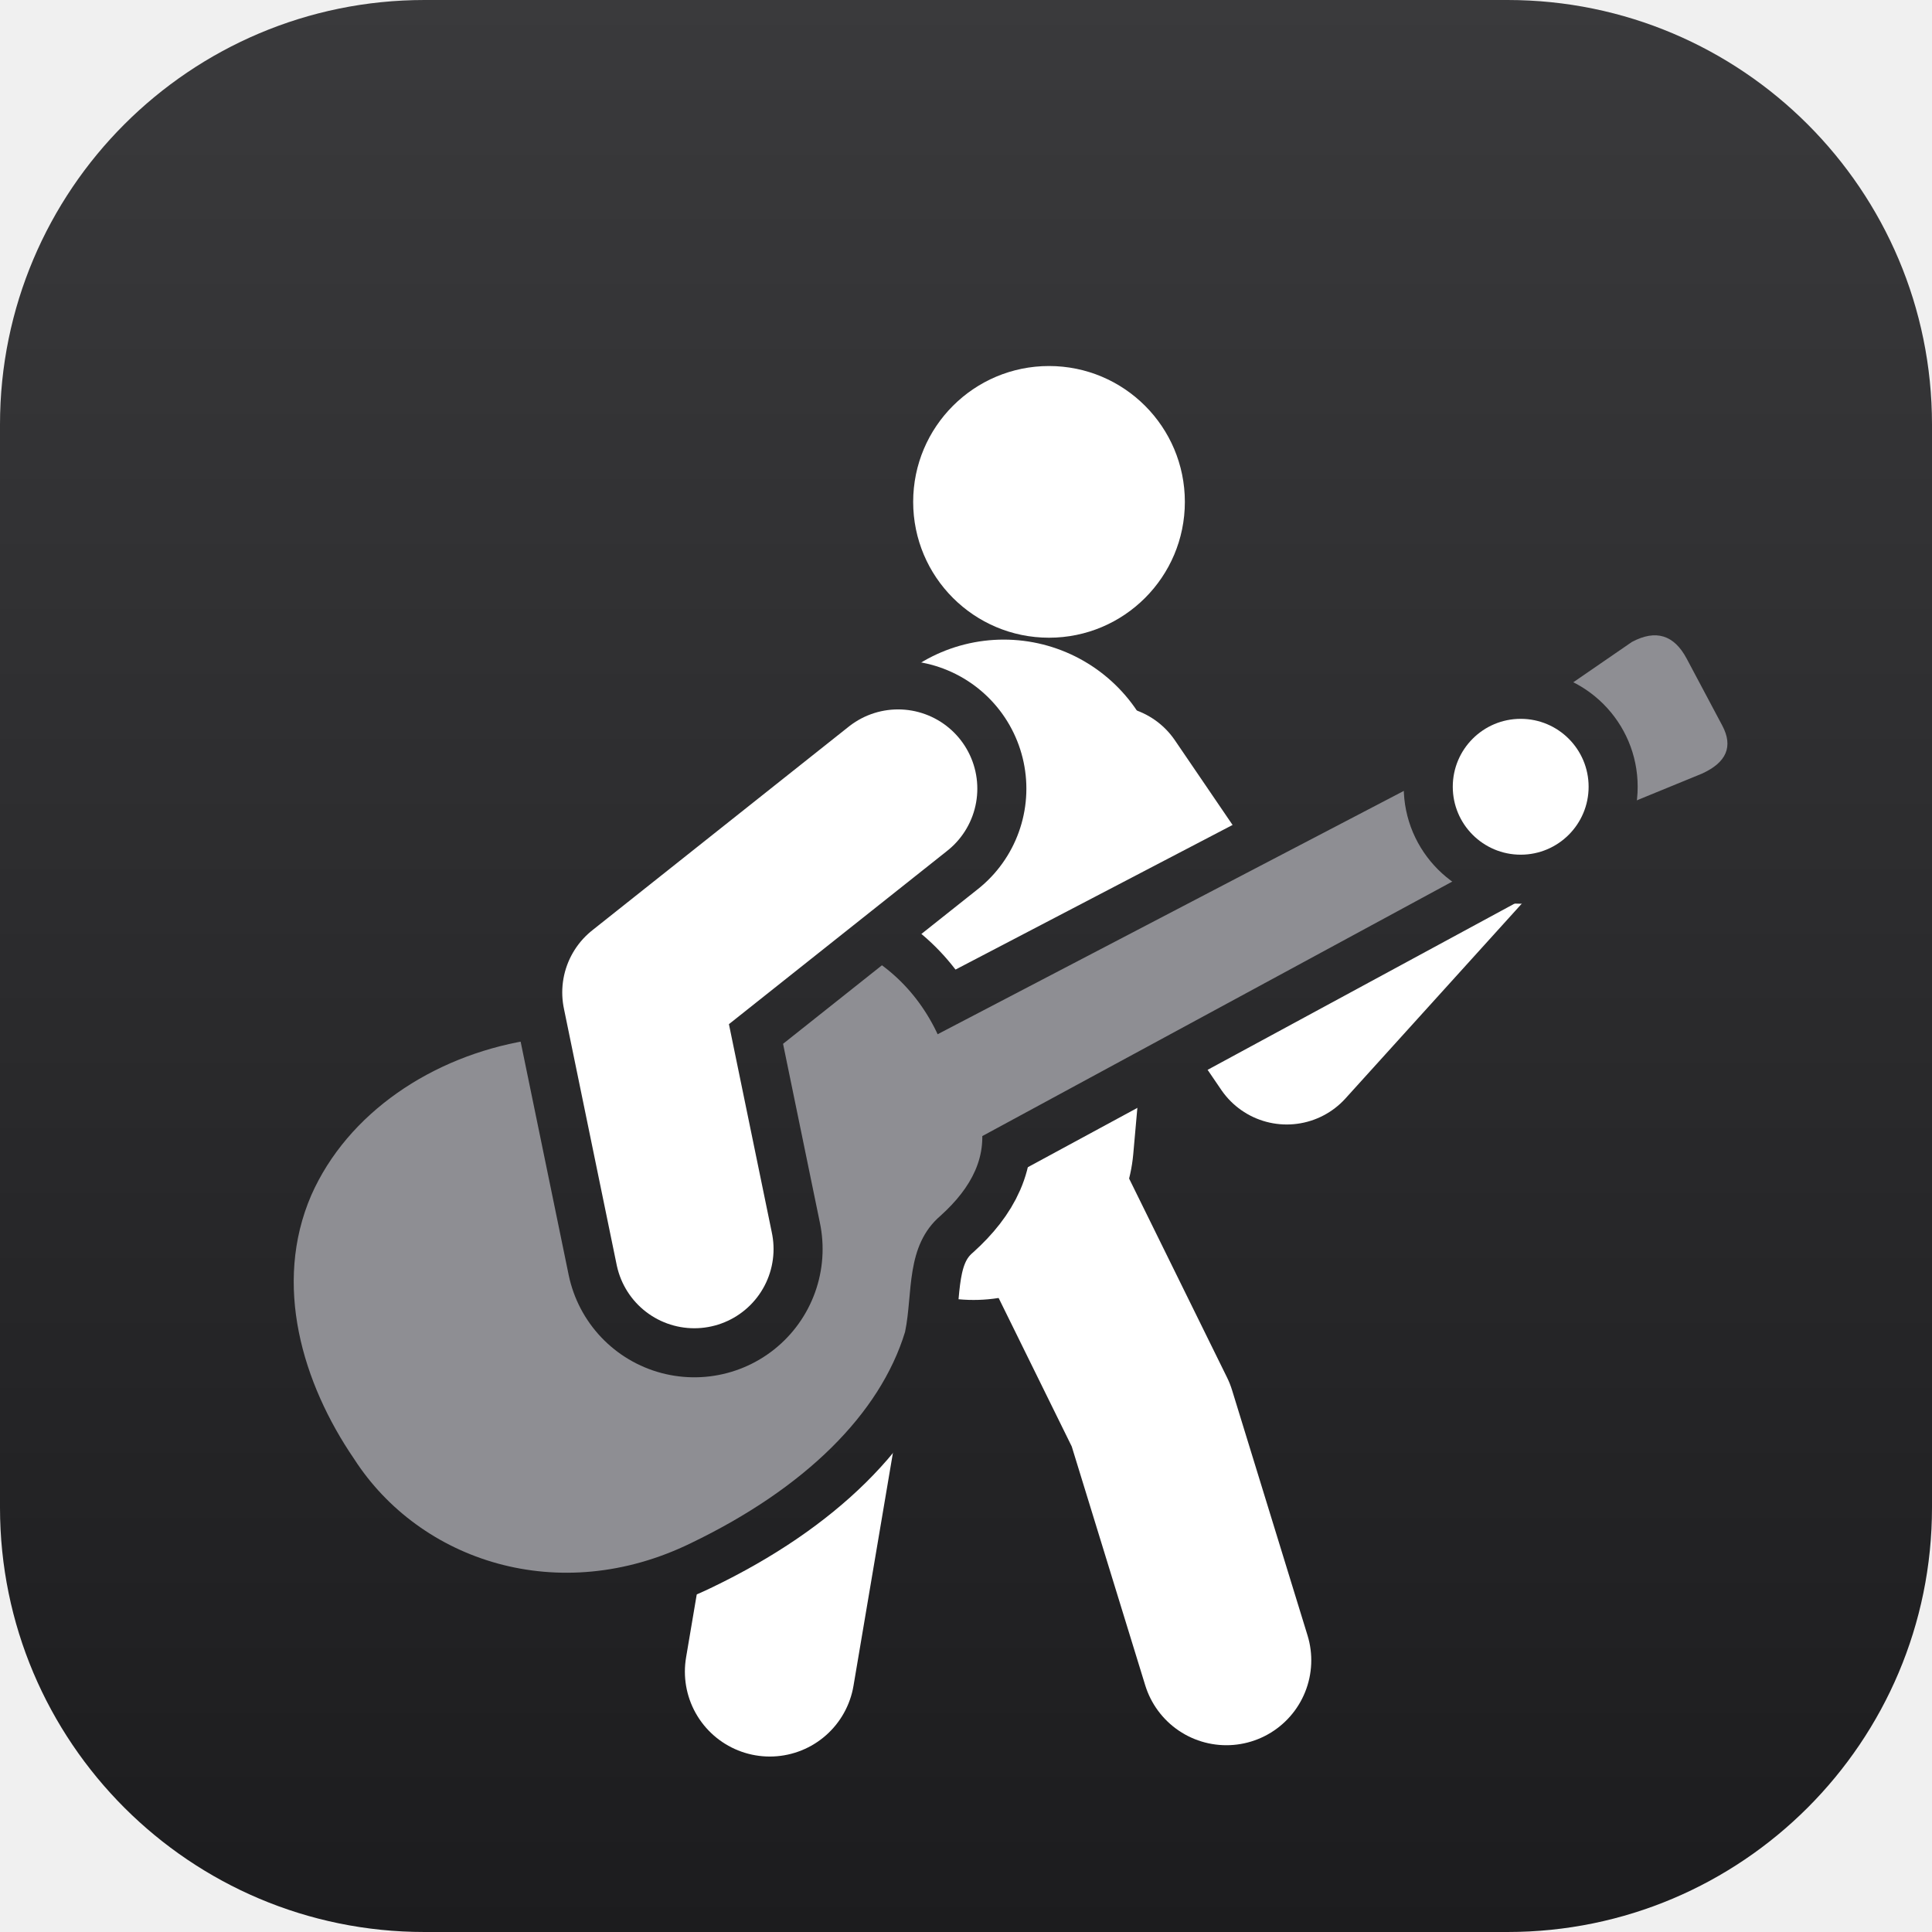
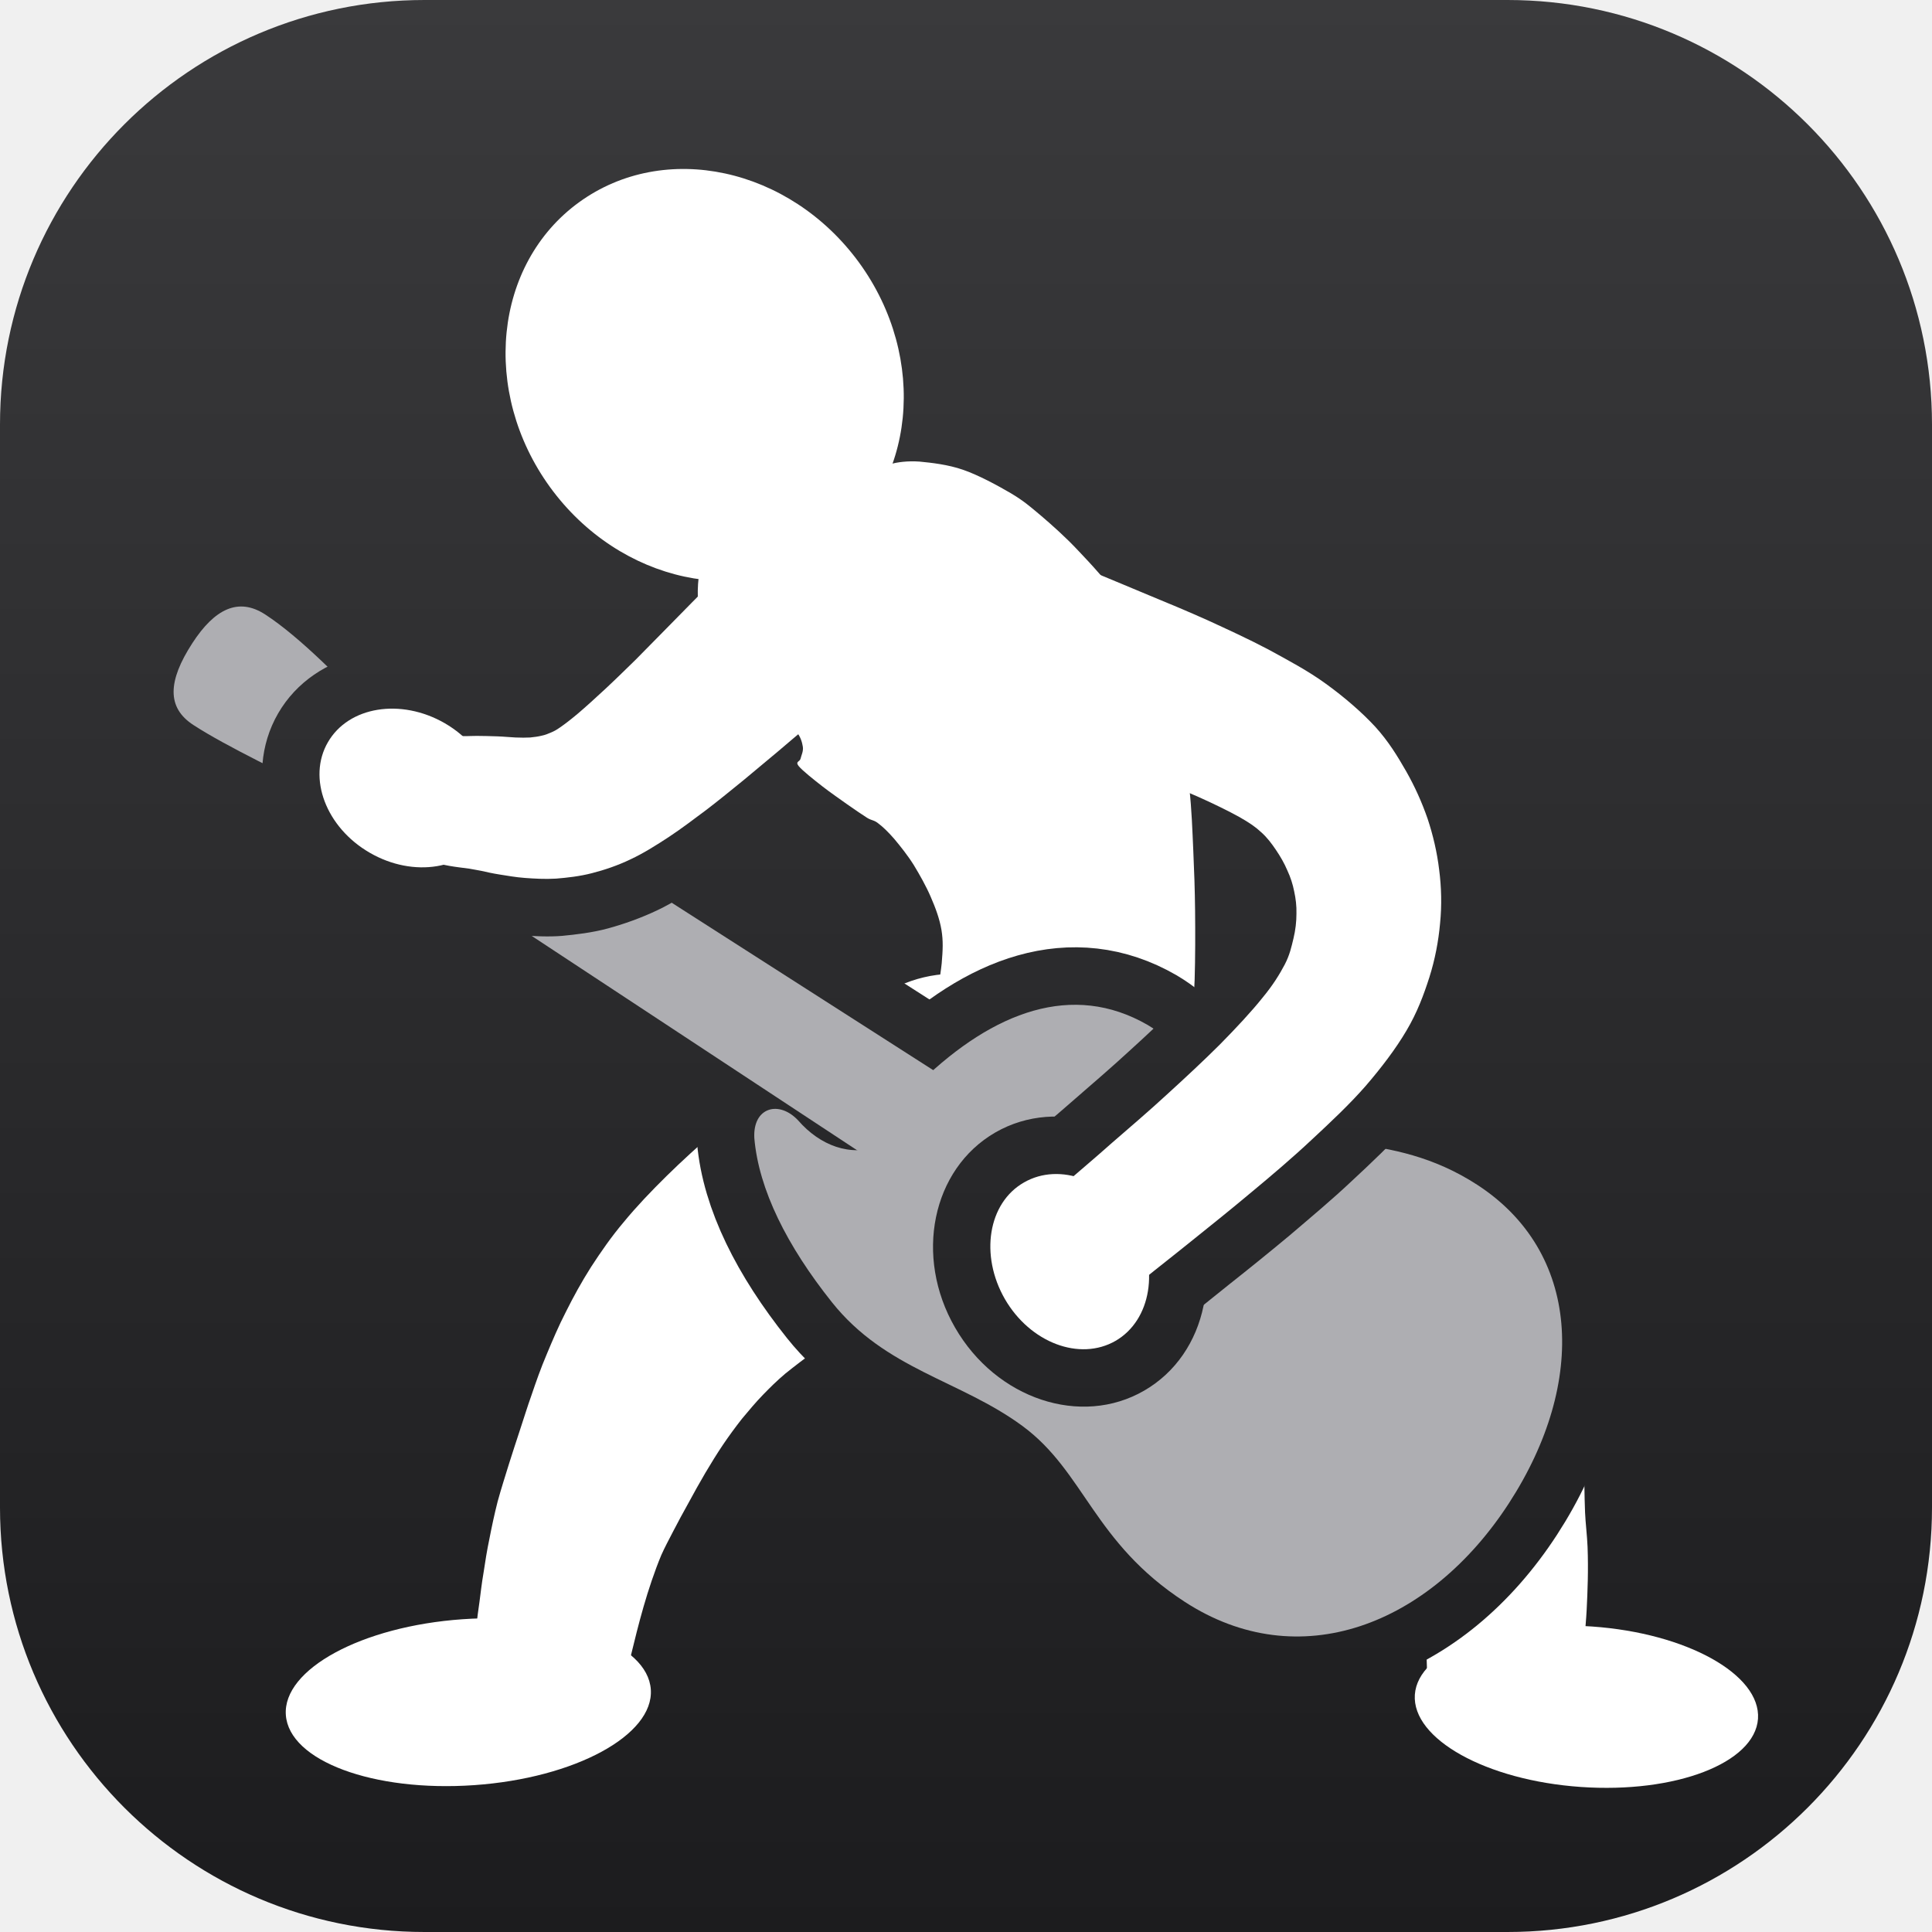
<svg xmlns="http://www.w3.org/2000/svg" width="1024" height="1024" viewBox="0 0 1024 1024">
  <defs>
    <linearGradient id="z" x1="0" y1="0" x2="0" y2="1">
      <stop offset="0" stop-color="#3A3A3C" />
      <stop offset="1" stop-color="#1C1C1E" />
    </linearGradient>
  </defs>
  <rect width="1024" height="1024" rx="225" fill="url(#z)" />
-   <g transform="translate(-40 14)">
+   <g transform="translate(-132.4 -140.9) scale(1.2045)">
    <defs>
-       <mask id="kg" maskUnits="userSpaceOnUse" x="-2000" y="-2000" width="6000" height="6000">
-         <rect x="-2000" y="-2000" width="6000" height="6000" fill="#fff" />
-         <g transform="translate(408 636) rotate(-28) scale(1.34)" fill="#000" stroke="#000" stroke-width="38.8" stroke-linejoin="round">
-           <path d="M120,-15 C126,-58 96,-94 52,-94 C22,-94 6,-86 -24,-96 C-60,-108 -100,-104 -128,-82 C-158,-58 -166,-18 -162,18 C-158,66 -118,108 -60,110 C-10,112 30,100 54,76 C64,64 70,46 88,42 C104,38 116,30 120,15 Z" />
-           <path d="M110,-22 L372,-20 L372,20 L110,22 Z" />
-           <path d="M366,-22 L436,-30 Q452,-30 452,-14 L452,16 Q452,30 436,29 L366,22 Z" />
+       <mask id="km0" maskUnits="userSpaceOnUse" x="-500" y="-500" width="2100" height="2100">
+         <rect x="-500" y="-500" width="2100" height="2100" fill="#fff" />
+         <g fill="#000">
+           <path d="M656.7 616C656.8 613.9 656.9 609.6 657.3 603.6C657.7 597.5 658.4 588.7 659 579.7C659.6 570.8 660.5 560.5 660.8 549.8C661.1 539.2 661.2 526.4 661.1 515.8C660.9 505.3 660.5 496.4 659.9 486.7C659.3 476.9 658.9 467.3 657.7 457.4C656.5 447.5 655.2 437.6 652.5 427.4C649.8 417.2 646.7 406.7 641.6 396.2C636.5 385.7 628.5 373.4 621.8 364.2C615.1 354.9 607.9 347.3 601.6 340.7C595.3 334 589.1 328.7 583.9 324.2C578.6 319.8 576.5 317.8 570.2 314C563.9 310.3 553.8 304.5 546.2 301.7C538.5 298.8 530.1 297.5 524.2 296.7C518.3 296 512.9 296.5 510.6 297.2C508.3 298 510.4 300.4 510.4 301C467.9 282 418 301.1 399 343.6C380 386.1 399.1 436 441.6 455C443.4 456.3 450 460.6 452 462.9C454 465.3 453.9 467.4 453.6 469C453.2 470.7 451.1 472 449.8 472.8C448.5 473.6 444.8 472.3 445.8 474C446.8 475.6 452.6 480.1 455.9 482.7C459.2 485.3 462.9 487.8 465.7 489.6C468.4 491.4 470.8 492.9 472.3 493.3C473.8 493.7 473.2 491.5 474.4 491.8C475.7 492.2 477.6 493.3 479.8 495.4C482 497.5 485.1 500.9 487.6 504.3C490 507.8 492.7 512.2 494.6 516.2C496.5 520.2 498.2 524.3 498.9 528.2C499.7 532 499.6 534.3 499 539.2C498.5 544.2 497.1 551.6 495.7 558C494.4 564.5 492.4 571.6 491 578C489.6 584.3 487.9 593 487.3 596C481.8 642.8 515.2 685.2 562 690.7C608.8 696.2 651.2 662.8 656.7 616Z" />
+           <path d="M534.4 361.9C534.1 361.4 533.2 360.1 532.5 359C531.7 357.9 530.8 356.5 529.9 355.1C528.9 353.7 527.8 352.1 526.7 350.4C525.6 348.7 524.4 347 523.2 345.1C521.9 343.3 520.6 341.4 519.4 339.4C518.1 337.5 516.7 335.5 515.4 333.6C514.1 331.6 512.8 329.6 511.5 327.7C510.2 325.8 508.9 323.8 507.7 322C506.4 320.2 505.2 318.4 504.1 316.7C503 315.1 501.9 313.5 501 312C500 310.6 499.1 309.3 498.3 308.1C497.6 307 496.7 305.7 496.4 305.2C480.5 279.6 446.8 271.7 421.2 287.6C395.6 303.5 387.7 337.2 403.6 362.8C403.9 363.3 404.7 364.6 405.4 365.8C406.1 367 406.9 368.4 407.7 369.9C408.6 371.4 409.5 373.1 410.5 374.8C411.5 376.6 412.6 378.4 413.7 380.3C414.8 382.3 415.9 384.3 417.1 386.3C418.2 388.3 419.4 390.4 420.6 392.4C421.8 394.5 423 396.6 424.1 398.6C425.3 400.6 426.4 402.6 427.5 404.5C428.6 406.4 429.7 408.3 430.7 410C431.7 411.8 432.6 413.4 433.5 414.9C434.3 416.4 435.1 417.8 435.8 419C436.5 420.2 437.3 421.6 437.6 422.1C454.2 448.8 489.3 457.1 516.1 440.4C542.8 423.8 551.1 388.7 534.4 361.9Z" />
+           <path d="M508.4 217.8C547.2 271.1 539 343 490.1 378.5C441.3 414 370.3 399.6 331.6 346.2C292.8 292.9 301 221 349.9 185.5C398.7 150 469.7 164.4 508.4 217.8Z" />
+           <path d="M480.3 536.4C478.6 537.9 474.5 541.5 469.9 545.2C465.3 549 459.2 553.8 452.8 558.9C446.5 564 439 569.8 431.7 575.8C424.4 581.8 416.6 588.3 409.1 594.9C401.6 601.4 393.9 608.2 386.7 615.3C379.5 622.3 372.2 629.9 366 637.2C359.9 644.6 354.5 652.1 349.8 659.4C345 666.6 341 673.9 337.4 680.9C333.7 687.9 330.7 694.8 328 701.4C325.2 707.9 322.9 714.2 320.8 720.1C318.7 726 317 731.5 315.3 736.7C313.6 741.9 312.3 745.9 310.5 751.4C308.8 757 306.5 763.8 304.9 769.8C303.3 775.9 301.9 782.1 300.8 787.7C299.6 793.4 298.7 798.8 297.9 803.7C297.1 808.6 296.5 813.3 296 817.2C295.5 821.1 295.1 824.6 294.8 827.2C294.4 829.7 294.2 831.7 294.1 832.6C286.7 864.6 306.6 896.5 338.6 903.9C370.6 911.3 402.5 891.4 409.9 859.4C410.3 857.8 411.6 853.3 412.4 850C413.3 846.8 414.1 843.3 415 839.8C415.9 836.4 416.8 832.8 417.8 829.3C418.8 825.8 420 822.2 421.2 818.8C422.4 815.5 423.6 812.2 425 809.2C426.4 806.1 427.6 804.1 429.5 800.6C431.3 797 433.9 792.1 436.3 788C438.6 783.8 440.9 779.5 443.3 775.6C445.7 771.6 448.1 767.9 450.5 764.4C453 760.9 455.5 757.6 458 754.5C460.6 751.4 463.2 748.5 465.9 745.9C468.5 743.3 470.7 741.4 474 738.8C477.3 736.2 480.6 733.7 485.6 730.3C490.5 726.9 497 722.5 503.5 718.3C510 714.1 517.5 709.5 524.5 705.2C531.5 700.9 539 696.4 545.7 692.4C552.4 688.4 559.1 684.4 564.8 680.9C570.4 677.5 577.2 673.1 579.7 671.6C617 644.2 625 591.7 597.6 554.3C570.2 517 517.7 509 480.3 536.4Z" />
+           <path d="M421.6 858.6C423.9 892.7 378.6 923.7 320.3 927.7C262 931.8 212.8 907.5 210.4 873.4C208.1 839.3 253.4 808.3 311.7 804.3C370 800.2 419.2 824.5 421.6 858.6Z" />
+           <g transform="translate(600 668) rotate(-147) scale(1 -1)" stroke="#000" stroke-width="50.6" stroke-linejoin="round">
+             <path d="M112 -17C102 -60 80 -90 42 -92C16 -93 6 -78 -16 -80C-48 -83 -72 -112 -118 -112C-172 -112 -206 -66 -206 -2C-206 62 -170 112 -110 112C-62 112 -42 88 -8 86C26 84 56 98 92 86C122 76 146 62 160 44C168 33 160 24 148 27C134 31 120 28 112 17Z" />
+             <path d="M100 -24L406 -22L406 22L100 24Z" />
+             <path d="M398 -20C420 -26 448 -32 466 -32C480 -32 486 -22 486 -4C486 16 480 26 466 26C448 26 420 22 398 20Z" />
+           </g>
+           <path d="M360.5 400.4C358.6 402.1 352 408.1 349.4 410.4C346.7 412.8 345.4 413.8 344.8 414.5C344.1 415.3 345.2 414.8 345.4 415C345.5 415.2 345.9 415.4 345.7 415.6C345.5 415.8 345.2 416 344.2 416.2C343.2 416.3 341.8 416.4 339.7 416.4C337.7 416.3 334.9 416 331.8 415.9C328.7 415.8 323.4 415.5 321.2 415.5C318.9 415.5 319.1 415.8 318.3 415.8C317.6 415.9 317.4 416 316.7 416.1C316.1 416.1 315.4 416.1 314.6 416C313.8 415.9 313 415.8 311.8 415.5C310.6 415.3 309.3 414.9 307.7 414.5C306 414.2 303 413.4 302 413.2C274.1 406.1 245.7 422.9 238.6 450.8C231.5 478.7 248.3 507.1 276.2 514.2C276.2 514.3 275.7 514.2 276.2 514.5C276.8 514.8 277.9 515.3 279.5 515.9C281.1 516.5 283.3 517.4 285.7 518.2C288.2 519.1 291 520 294.1 520.8C297.3 521.6 301 522.5 304.5 523.1C307.9 523.7 312.5 524.1 314.8 524.5C317.2 524.9 316.8 524.9 318.8 525.3C320.8 525.8 323.4 526.4 326.9 526.9C330.4 527.5 334.9 528.3 339.9 528.6C345 528.9 350.9 529.3 357.2 528.8C363.4 528.2 370.5 527.4 377.5 525.5C384.5 523.6 392.3 520.8 399.2 517.5C406.2 514.2 413 509.7 419.2 505.7C425.4 501.6 433.7 495.2 436.6 493.1C462.2 472.1 465.9 434.3 444.9 408.7C423.9 383.1 386.1 379.4 360.5 400.4Z" />
+           <path d="M345.9 496.5C329.8 524.4 291.3 532.3 260 514.2C228.6 496 216.2 458.8 232.3 430.9C248.4 403.1 286.9 395.2 318.2 413.3C349.6 431.4 362 468.6 345.9 496.5Z" />
+           <path d="M624.4 489.5C627.3 490.9 637.9 495.9 641.6 497.8C645.2 499.6 645 499.3 646.4 500.4C647.7 501.4 648.7 502.7 649.7 504.1C650.8 505.5 651.9 507.2 652.7 508.7C653.5 510.2 654 511.5 654.4 513C654.8 514.4 655.1 515.8 655.2 517.4C655.2 519.1 655.2 520.9 654.8 522.9C654.4 524.9 654.4 526.6 653 529.4C651.5 532.2 650.2 534.9 646.2 539.7C642.2 544.5 635.8 551.6 629.2 558.2C622.7 564.9 614.5 572.5 606.8 579.5C599.1 586.6 590.6 593.9 583 600.5C575.5 607.1 567.8 613.5 561.6 619C555.4 624.5 548.4 631 545.7 633.4C524.3 652.7 522.6 685.7 541.9 707C561.2 728.4 594.2 730.1 615.6 710.8C617.8 708.9 623.3 704.3 629.2 699.5C635.1 694.7 643 688.5 651 682C659.1 675.6 668.4 668.1 677.4 660.6C686.3 653 695.9 645 704.6 636.8C713.4 628.6 722.2 620.4 730 611.4C737.7 602.4 745.5 592.2 751 582.6C756.6 573 760.3 563.5 763.2 553.9C766.2 544.3 768 534.6 768.9 524.9C769.7 515.3 769.4 505.4 768.3 496C767.1 486.6 764.8 477.3 761.8 468.5C758.8 459.7 755 451.4 750.3 443.3C745.6 435.1 740.8 427.4 733.6 419.6C726.4 411.8 716.1 403.2 707.2 396.7C698.3 390.2 684.8 383.3 680.3 380.7C650.2 365.3 613.4 377.1 597.9 407.2C582.5 437.2 594.4 474.1 624.4 489.5Z" />
+           <path d="M613.4 728.9C585.6 745 548.3 732.6 530.2 701.2C512.1 669.9 520 631.4 547.9 615.3C575.7 599.3 613 611.6 631.1 643C649.2 674.4 641.3 712.8 613.4 728.9Z" />
        </g>
      </mask>
-       <mask id="kh" maskUnits="userSpaceOnUse" x="-2000" y="-2000" width="6000" height="6000">
-         <rect x="-2000" y="-2000" width="6000" height="6000" fill="#fff" />
-         <circle cx="846" cy="403" r="62" fill="#000" />
+       <mask id="km1" maskUnits="userSpaceOnUse" x="-500" y="-500" width="2100" height="2100">
+         <rect x="-500" y="-500" width="2100" height="2100" fill="#fff" />
+         <g fill="#000">
+           <g transform="translate(600 668) rotate(-147) scale(1 -1)" stroke="#000" stroke-width="50.6" stroke-linejoin="round">
+             <path d="M112 -17C102 -60 80 -90 42 -92C16 -93 6 -78 -16 -80C-48 -83 -72 -112 -118 -112C-172 -112 -206 -66 -206 -2C-206 62 -170 112 -110 112C-62 112 -42 88 -8 86C26 84 56 98 92 86C122 76 146 62 160 44C168 33 160 24 148 27C134 31 120 28 112 17Z" />
+             <path d="M100 -24L406 -22L406 22L100 24Z" />
+             <path d="M398 -20C420 -26 448 -32 466 -32C480 -32 486 -22 486 -4C486 16 480 26 466 26C448 26 420 22 398 20Z" />
+           </g>
+         </g>
      </mask>
-       <mask id="ka" maskUnits="userSpaceOnUse" x="-2000" y="-2000" width="6000" height="6000">
-         <rect x="-2000" y="-2000" width="6000" height="6000" fill="#fff" />
-         <path d="M516 404 L380 512 L408 648" fill="none" stroke="#000" stroke-width="136" stroke-linecap="round" stroke-linejoin="round" />
+       <mask id="km2" maskUnits="userSpaceOnUse" x="-500" y="-500" width="2100" height="2100">
+         <rect x="-500" y="-500" width="2100" height="2100" fill="#fff" />
+         <g fill="#000">
+           <path d="M360.5 400.4C358.6 402.1 352 408.1 349.4 410.4C346.7 412.8 345.4 413.8 344.8 414.5C344.1 415.3 345.2 414.8 345.4 415C345.5 415.2 345.9 415.4 345.7 415.6C345.5 415.8 345.2 416 344.2 416.2C343.2 416.3 341.8 416.4 339.7 416.4C337.7 416.3 334.9 416 331.8 415.9C328.7 415.8 323.4 415.5 321.2 415.5C318.9 415.5 319.1 415.8 318.3 415.8C317.6 415.9 317.4 416 316.7 416.1C316.1 416.1 315.4 416.1 314.6 416C313.8 415.9 313 415.8 311.8 415.5C310.6 415.3 309.3 414.9 307.7 414.5C306 414.2 303 413.4 302 413.2C274.1 406.1 245.7 422.9 238.6 450.8C231.5 478.7 248.3 507.1 276.2 514.2C276.2 514.3 275.7 514.2 276.2 514.5C276.8 514.8 277.9 515.3 279.5 515.9C281.1 516.5 283.3 517.4 285.7 518.2C288.2 519.1 291 520 294.1 520.8C297.3 521.6 301 522.5 304.5 523.1C307.9 523.7 312.5 524.1 314.8 524.5C317.2 524.9 316.8 524.9 318.8 525.3C320.8 525.8 323.4 526.4 326.9 526.9C330.4 527.5 334.9 528.3 339.9 528.6C345 528.9 350.9 529.3 357.2 528.8C363.4 528.2 370.5 527.4 377.5 525.5C384.5 523.6 392.3 520.8 399.2 517.5C406.2 514.2 413 509.7 419.2 505.7C425.4 501.6 433.7 495.2 436.6 493.1C462.2 472.1 465.9 434.3 444.9 408.7C423.9 383.1 386.1 379.4 360.5 400.4Z" />
+           <path d="M345.9 496.5C329.8 524.4 291.3 532.3 260 514.2C228.6 496 216.2 458.8 232.3 430.9C248.4 403.1 286.9 395.2 318.2 413.3C349.6 431.4 362 468.6 345.9 496.5Z" />
+           <path d="M624.4 489.5C627.3 490.9 637.9 495.9 641.6 497.8C645.2 499.6 645 499.3 646.4 500.4C647.7 501.4 648.7 502.7 649.7 504.1C650.8 505.5 651.9 507.2 652.7 508.7C653.5 510.2 654 511.5 654.4 513C654.8 514.4 655.1 515.8 655.2 517.4C655.2 519.1 655.2 520.9 654.8 522.9C654.4 524.9 654.4 526.6 653 529.4C651.5 532.2 650.2 534.9 646.2 539.7C642.2 544.5 635.8 551.6 629.2 558.2C622.7 564.9 614.5 572.5 606.8 579.5C599.1 586.6 590.6 593.9 583 600.5C575.5 607.1 567.8 613.5 561.6 619C555.4 624.5 548.4 631 545.7 633.4C524.3 652.7 522.6 685.7 541.9 707C561.2 728.4 594.2 730.1 615.6 710.8C617.8 708.9 623.3 704.3 629.2 699.5C635.1 694.7 643 688.5 651 682C659.1 675.6 668.4 668.1 677.4 660.6C686.3 653 695.9 645 704.6 636.8C713.4 628.6 722.2 620.4 730 611.4C737.7 602.4 745.5 592.2 751 582.6C756.6 573 760.3 563.5 763.2 553.9C766.2 544.3 768 534.6 768.9 524.9C769.7 515.3 769.4 505.4 768.3 496C767.1 486.6 764.8 477.3 761.8 468.5C758.8 459.7 755 451.4 750.3 443.3C745.6 435.1 740.8 427.4 733.6 419.6C726.4 411.8 716.1 403.2 707.2 396.7C698.3 390.2 684.8 383.3 680.3 380.7C650.2 365.3 613.4 377.1 597.9 407.2C582.5 437.2 594.4 474.1 624.4 489.5Z" />
+           <path d="M613.4 728.9C585.6 745 548.3 732.6 530.2 701.2C512.1 669.9 520 631.4 547.9 615.3C575.7 599.3 613 611.6 631.1 643C649.2 674.4 641.3 712.8 613.4 728.9Z" />
+         </g>
      </mask>
    </defs>
-     <g mask="url(#ka)">
-       <g mask="url(#kh)">
-         <g mask="url(#kg)">
-           <path d="M528 606 L470 742 L448 872" fill="none" stroke="#FFFFFF" stroke-linecap="round" stroke-linejoin="round" stroke-width="90" />
-           <path d="M586 606 L650 736 L690 866" fill="none" stroke="#FFFFFF" stroke-linecap="round" stroke-linejoin="round" stroke-width="90" />
-           <path d="M572 410 L556 590" fill="none" stroke="#FFFFFF" stroke-linecap="round" stroke-linejoin="round" stroke-width="170" />
-           <circle cx="596" cy="252" r="72" fill="#FFFFFF" />
-           <path d="M628 402 L722 540 L846 403" fill="none" stroke="#FFFFFF" stroke-linecap="round" stroke-linejoin="round" stroke-width="84" />
-         </g>
-         <g transform="translate(408 636) rotate(-28) scale(1.34)">
-           <g fill="#8E8E93">
-             <path d="M120,-15 C126,-58 96,-94 52,-94 C22,-94 6,-86 -24,-96 C-60,-108 -100,-104 -128,-82 C-158,-58 -166,-18 -162,18 C-158,66 -118,108 -60,110 C-10,112 30,100 54,76 C64,64 70,46 88,42 C104,38 116,30 120,15 Z" />
-             <path d="M110,-22 L372,-20 L372,20 L110,22 Z" />
-             <path d="M366,-22 L436,-30 Q452,-30 452,-14 L452,16 Q452,30 436,29 L366,22 Z" />
-           </g>
+     <g mask="url(#km0)">
+       <g fill="#FFFFFF">
+         <path d="M581.5 661.5C584.6 662.8 592.8 666.7 599.9 669.7C606.9 672.7 615.5 676.1 624 679.7C632.4 683.2 641.9 687.1 650.8 690.9C659.6 694.8 669 699 676.9 702.9C684.8 706.7 692.8 711 698.3 714.1C703.9 717.2 707.2 719.5 710.1 721.6C712.9 723.7 713.7 724.5 715.4 726.6C717.1 728.8 718.7 731.4 720.2 734.6C721.6 737.9 723 741.8 724.1 746.1C725.3 750.4 726.2 755.3 727 760.4C727.9 765.5 728.6 771.2 729.5 776.7C730.4 782.2 731.7 788.8 732.6 793.5C733.5 798.1 734.4 801.1 735 804.6C735.7 808.2 736.1 811.5 736.4 814.8C736.8 818.2 737 821.6 737.2 824.8C737.3 828 737.4 831.1 737.5 834.1C737.5 837 737.5 839.9 737.6 842.6C737.6 845.3 737.8 849 737.8 850.2C738 869.1 753.4 884.3 772.2 884.2C791.1 884 806.3 868.6 806.2 849.8C806.2 848.9 806.4 846.9 806.5 844.7C806.7 842.5 807 839.7 807.3 836.5C807.5 833.3 807.9 829.5 808.1 825.5C808.3 821.5 808.5 817.1 808.6 812.4C808.7 807.8 808.7 802.6 808.5 797.6C808.3 792.7 807.6 787.1 807.4 782.5C807.2 778 807.2 775.1 807.1 770.4C807.1 765.6 807.4 760.2 807.3 754.1C807.2 748 807.3 741.2 806.6 733.9C805.9 726.6 805.2 718.6 803.2 710.4C801.2 702.2 798.8 693.2 794.5 684.5C790.3 675.9 784.7 666.5 777.9 658.4C771.1 650.3 762.5 642.8 753.9 635.8C745.4 628.8 736 622.6 726.7 616.4C717.3 610.2 707.3 604.3 698 598.8C688.7 593.3 679 588 670.7 583.3C662.4 578.6 654.3 574.3 648.3 570.8C642.2 567.4 636.8 563.9 634.5 562.5C607.2 547.9 573.2 558.2 558.5 585.5C543.9 612.8 554.2 646.8 581.5 661.5Z" />
+         <path d="M883.5 873.3C882.1 892.8 847.2 906.2 805.5 903.3C763.9 900.4 731.2 882.2 732.5 862.7C733.9 843.2 768.8 829.8 810.5 832.7C852.1 835.6 884.8 853.8 883.5 873.3Z" />
+       </g>
+     </g>
+     <g mask="url(#km1)">
+       <g fill="#FFFFFF">
+         <path d="M631.6 613C631.7 610.8 631.9 605.8 632.3 599.7C632.7 593.6 633.4 585 633.9 576.4C634.5 567.8 635.2 558 635.6 548.2C635.9 538.4 635.9 527.3 635.8 517.8C635.7 508.2 635.4 500 635 491.1C634.6 482.2 634.3 473.2 633.3 464.1C632.3 455.1 631.3 445.9 629 436.6C626.7 427.4 624 418.1 619.6 408.7C615.2 399.4 608.5 388.9 602.6 380.7C596.8 372.5 590.3 365.5 584.5 359.4C578.7 353.2 572.9 348.1 568 343.9C563 339.7 560.4 337.4 554.7 334C548.9 330.6 540.4 326 533.7 323.7C527.1 321.4 519.8 320.6 514.6 320.1C509.3 319.7 504.6 320.4 502.2 321.1C499.8 321.8 500.4 323.6 500.1 324.1C470.3 310.8 435.4 324.2 422.1 353.9C408.8 383.7 422.2 418.6 451.9 431.9C453.4 433.1 458.6 436.8 460.5 439.1C462.3 441.4 462.9 443.7 463.2 445.6C463.5 447.6 462.5 449.4 462.2 450.8C461.9 452.2 459.8 452 461.3 454C462.9 456 468.2 460.2 471.8 463C475.4 465.8 479.5 468.6 482.7 470.9C486 473.2 489.2 475.4 491.4 476.8C493.7 478.2 494.4 477.7 496.4 479.3C498.4 480.8 500.8 483.1 503.4 486.1C506 489.2 509.3 493.3 512 497.6C514.6 501.9 517.5 507 519.5 511.7C521.6 516.5 523.4 521.4 524.2 526.2C525 531.1 524.8 535 524.3 540.9C523.7 546.8 522.2 554.5 520.8 561.4C519.4 568.2 517.4 575.6 516 581.8C514.6 588.1 513 596.1 512.4 599C508.5 631.9 532 661.7 565 665.6C597.9 669.5 627.7 646 631.6 613Z" />
+         <path d="M513 375.3C512.6 374.8 511.8 373.5 511 372.4C510.2 371.2 509.3 369.9 508.4 368.4C507.4 367 506.3 365.4 505.2 363.8C504.1 362.1 502.9 360.3 501.7 358.5C500.4 356.6 499.2 354.7 497.9 352.8C496.6 350.9 495.2 348.9 493.9 346.9C492.6 345 491.3 343 490 341C488.7 339.1 487.4 337.2 486.2 335.4C484.9 333.5 483.7 331.7 482.6 330.1C481.5 328.4 480.4 326.8 479.5 325.4C478.5 324 477.6 322.6 476.8 321.5C476.1 320.3 475.2 319 474.9 318.6C466.3 304.8 448.3 300.6 434.6 309.1C420.8 317.7 416.6 335.7 425.1 349.4C425.4 350 426.2 351.3 426.9 352.5C427.6 353.7 428.3 355.1 429.2 356.6C430.1 358.1 431 359.7 432 361.5C433 363.2 434.1 365.1 435.2 367C436.3 368.9 437.4 370.9 438.6 372.9C439.7 375 440.9 377 442.1 379.1C443.3 381.1 444.4 383.2 445.6 385.2C446.8 387.2 447.9 389.3 449 391.2C450.1 393.1 451.2 394.9 452.2 396.7C453.2 398.4 454.1 400.1 455 401.6C455.8 403.1 456.6 404.5 457.3 405.7C458 406.9 458.8 408.2 459 408.7C468.3 423.6 487.8 428.2 502.7 419C517.6 409.7 522.2 390.2 513 375.3Z" />
+         <path d="M488 232.6C518.5 274.6 512.8 330.8 475.3 358C437.7 385.3 382.6 373.4 352 331.4C321.5 289.4 327.2 233.2 364.7 206C402.3 178.7 457.4 190.6 488 232.6Z" />
+         <path d="M495.3 556.8C493.5 558.3 489.1 562.2 484.4 566C479.7 569.8 473.6 574.6 467.3 579.6C460.9 584.7 453.6 590.5 446.5 596.4C439.3 602.3 431.7 608.6 424.4 615C417.2 621.3 409.9 627.9 403.2 634.5C396.5 641.1 390 647.9 384.5 654.6C378.9 661.2 374.3 667.9 370 674.5C365.8 681.1 362.2 687.7 359 694.1C355.7 700.5 353 706.9 350.5 712.9C347.9 719 345.8 725 343.9 730.6C341.9 736.2 340.3 741.5 338.6 746.6C337 751.6 335.5 755.9 333.9 761.1C332.3 766.3 330.4 772.2 328.9 777.7C327.5 783.2 326.3 788.8 325.3 794C324.2 799.2 323.4 804.3 322.7 809C321.9 813.6 321.4 818.1 320.9 821.9C320.3 825.8 319.9 829.3 319.6 832C319.2 834.7 318.9 837.3 318.7 838.3C314.5 856.7 325.9 875 344.3 879.3C362.7 883.5 381 872.1 385.3 853.7C385.7 852.3 386.8 848.3 387.6 845.2C388.4 842.1 389.2 838.6 390.1 835.1C391 831.6 392 827.8 393.1 824C394.2 820.2 395.4 816.3 396.7 812.5C398 808.7 399.4 804.9 400.9 801.3C402.5 797.7 404.1 794.8 406.1 790.9C408.1 787 410.6 782.4 413 778.1C415.3 773.8 417.8 769.4 420.3 765.1C422.8 760.9 425.3 756.8 428 752.8C430.7 748.8 433.5 745 436.4 741.3C439.4 737.7 442.4 734.1 445.6 730.8C448.8 727.5 451.6 724.7 455.5 721.4C459.5 718.2 463.6 715 469.1 711.1C474.5 707.3 481.4 702.6 488.1 698.2C494.9 693.8 502.6 689 509.8 684.6C517 680.2 524.5 675.7 531.3 671.6C538 667.6 544.7 663.6 550.3 660.2C555.9 656.8 562.3 652.7 564.7 651.2C590.7 632 596.3 595.4 577.2 569.3C558 543.3 521.4 537.7 495.3 556.8Z" />
+         <path d="M396.3 860.4C397.7 880.5 362.9 899.4 318.6 902.5C274.2 905.6 237.1 891.8 235.7 871.6C234.3 851.5 269.1 832.6 313.4 829.5C357.8 826.4 394.9 840.2 396.3 860.4Z" />
+       </g>
+     </g>
+     <g mask="url(#km2)">
+       <g fill="#AEAEB2">
+         <g transform="translate(600 668) rotate(-147) scale(1 -1)">
+           <path d="M112 -17C102 -60 80 -90 42 -92C16 -93 6 -78 -16 -80C-48 -83 -72 -112 -118 -112C-172 -112 -206 -66 -206 -2C-206 62 -170 112 -110 112C-62 112 -42 88 -8 86C26 84 56 98 92 86C122 76 146 62 160 44C168 33 160 24 148 27C134 31 120 28 112 17Z" />
+           <path d="M100 -24L406 -22L406 22L100 24Z" />
+           <path d="M398 -20C420 -26 448 -32 466 -32C480 -32 486 -22 486 -4C486 16 480 26 466 26C448 26 420 22 398 20Z" />
        </g>
      </g>
-       <circle cx="846" cy="403" r="36" fill="#FFFFFF" />
    </g>
-     <path d="M516 404 L380 512 L408 648" fill="none" stroke="#FFFFFF" stroke-linecap="round" stroke-linejoin="round" stroke-width="84" />
+     <g fill="#FFFFFF">
+       <path d="M423.1 373.6C421.6 375 417.6 378.8 414.2 382.3C410.8 385.7 406.8 389.9 402.7 394C398.5 398.2 394 402.9 389.6 407.3C385.2 411.6 380.4 416.3 376.2 420.2C372 424.1 367.6 428.1 364.3 430.9C361.1 433.6 358.6 435.5 356.6 436.9C354.6 438.3 353.8 438.7 352.4 439.3C351 439.9 349.8 440.4 348.3 440.7C346.7 441.1 345.1 441.3 343.2 441.5C341.3 441.6 339.2 441.6 336.8 441.5C334.4 441.4 331.7 441.1 328.8 441C326 440.9 322 440.8 319.7 440.8C317.4 440.8 316.5 440.9 315.1 440.9C313.7 440.9 312.6 440.9 311.4 440.8C310.2 440.7 309 440.5 307.7 440.3C306.5 440.1 305.3 439.9 304.1 439.6C302.8 439.3 301.5 439 300.1 438.7C298.7 438.4 296.5 437.9 295.7 437.7C281.4 434 266.8 442.7 263.1 457.1C259.4 471.4 268.1 486.1 282.5 489.7C282.7 489.8 283 490 283.8 490.4C284.6 490.7 285.8 491.3 287.3 491.8C288.7 492.4 290.6 493.2 292.6 493.9C294.6 494.6 297 495.4 299.5 496.1C302 496.8 304.9 497.5 307.7 498C310.5 498.5 314 498.9 316.3 499.2C318.7 499.6 319.5 499.8 321.8 500.2C324 500.7 326.6 501.3 329.8 501.8C333 502.3 336.8 503 340.9 503.3C345 503.6 349.7 503.9 354.6 503.6C359.5 503.2 365 502.6 370.4 501.2C375.9 499.8 381.8 497.8 387.4 495.1C393 492.5 398.7 488.9 404.2 485.3C409.8 481.6 415.3 477.4 420.8 473.3C426.3 469.1 431.9 464.5 437.2 460.2C442.4 455.9 447.7 451.4 452.3 447.6C456.9 443.7 461.3 439.9 464.8 437.1C468.2 434.2 471.6 431.5 472.9 430.4C488.6 416.7 490.2 392.8 476.4 377.1C462.7 361.4 438.8 359.8 423.1 373.6Z" />
+       <path d="M324 483.8C314.9 499.6 291.9 503.4 272.6 492.2C253.4 481.1 245.1 459.3 254.2 443.6C263.3 427.8 286.3 424.1 305.6 435.2C324.8 446.3 333.1 468.1 324 483.8Z" />
+       <path d="M550.3 435.8C553.1 436.8 560.5 439.7 566.9 442C573.4 444.3 581.2 446.8 588.9 449.5C596.6 452.2 605.3 455.1 613.2 458.1C621.2 461 629.7 464.3 636.7 467.4C643.7 470.5 650.6 473.9 655.3 476.5C660 479.2 662.3 480.8 664.9 483.2C667.6 485.6 669.5 488.2 671.4 491C673.3 493.8 675.1 496.9 676.4 500C677.8 503 678.8 506.1 679.4 509.2C680.1 512.4 680.5 515.6 680.4 519.1C680.4 522.5 680 526.2 679.1 529.9C678.2 533.6 677.5 537.1 675.2 541.5C672.9 545.8 670.2 550.3 665.4 556.1C660.7 562 653.8 569.4 646.8 576.5C639.7 583.6 631.3 591.4 623.4 598.6C615.5 605.9 606.8 613.3 599.2 619.9C591.7 626.6 584 633 577.9 638.4C571.8 643.8 565.2 649.9 562.7 652.2C551.6 662.1 550.8 679.1 560.7 690.1C570.6 701.1 587.6 702 598.6 692C601 690.1 606.9 685 612.9 680.1C618.9 675.2 626.9 669 634.8 662.6C642.8 656.2 652 648.8 660.7 641.5C669.5 634.2 678.8 626.3 687.1 618.5C695.4 610.8 703.8 602.9 710.8 594.9C717.7 586.9 724.1 578.5 728.8 570.5C733.5 562.6 736.4 554.8 738.9 547C741.4 539.1 742.9 531.1 743.6 523.3C744.4 515.4 744.2 507.4 743.2 499.7C742.3 492.1 740.5 484.4 738.1 477.2C735.6 470 732.5 463.1 728.7 456.4C724.8 449.6 720.9 443.2 715.1 436.8C709.2 430.4 701.3 423.6 693.4 417.9C685.6 412.2 676.7 407.5 668.1 402.8C659.4 398.2 650 393.9 641.3 389.9C632.6 386 623.5 382.2 615.7 379C607.9 375.7 600.3 372.6 594.6 370.2C589 367.7 583.8 365.2 581.7 364.2C561.9 355.6 538.9 364.6 530.2 384.3C521.6 404.1 530.6 427.1 550.3 435.8Z" />
+       <path d="M600.8 707C585 716.1 563.2 707.8 552.1 688.6C541 669.3 544.7 646.3 560.5 637.3C576.3 628.2 598 636.4 609.2 655.6C620.3 674.9 616.5 697.9 600.8 707Z" />
+     </g>
  </g>
</svg>
